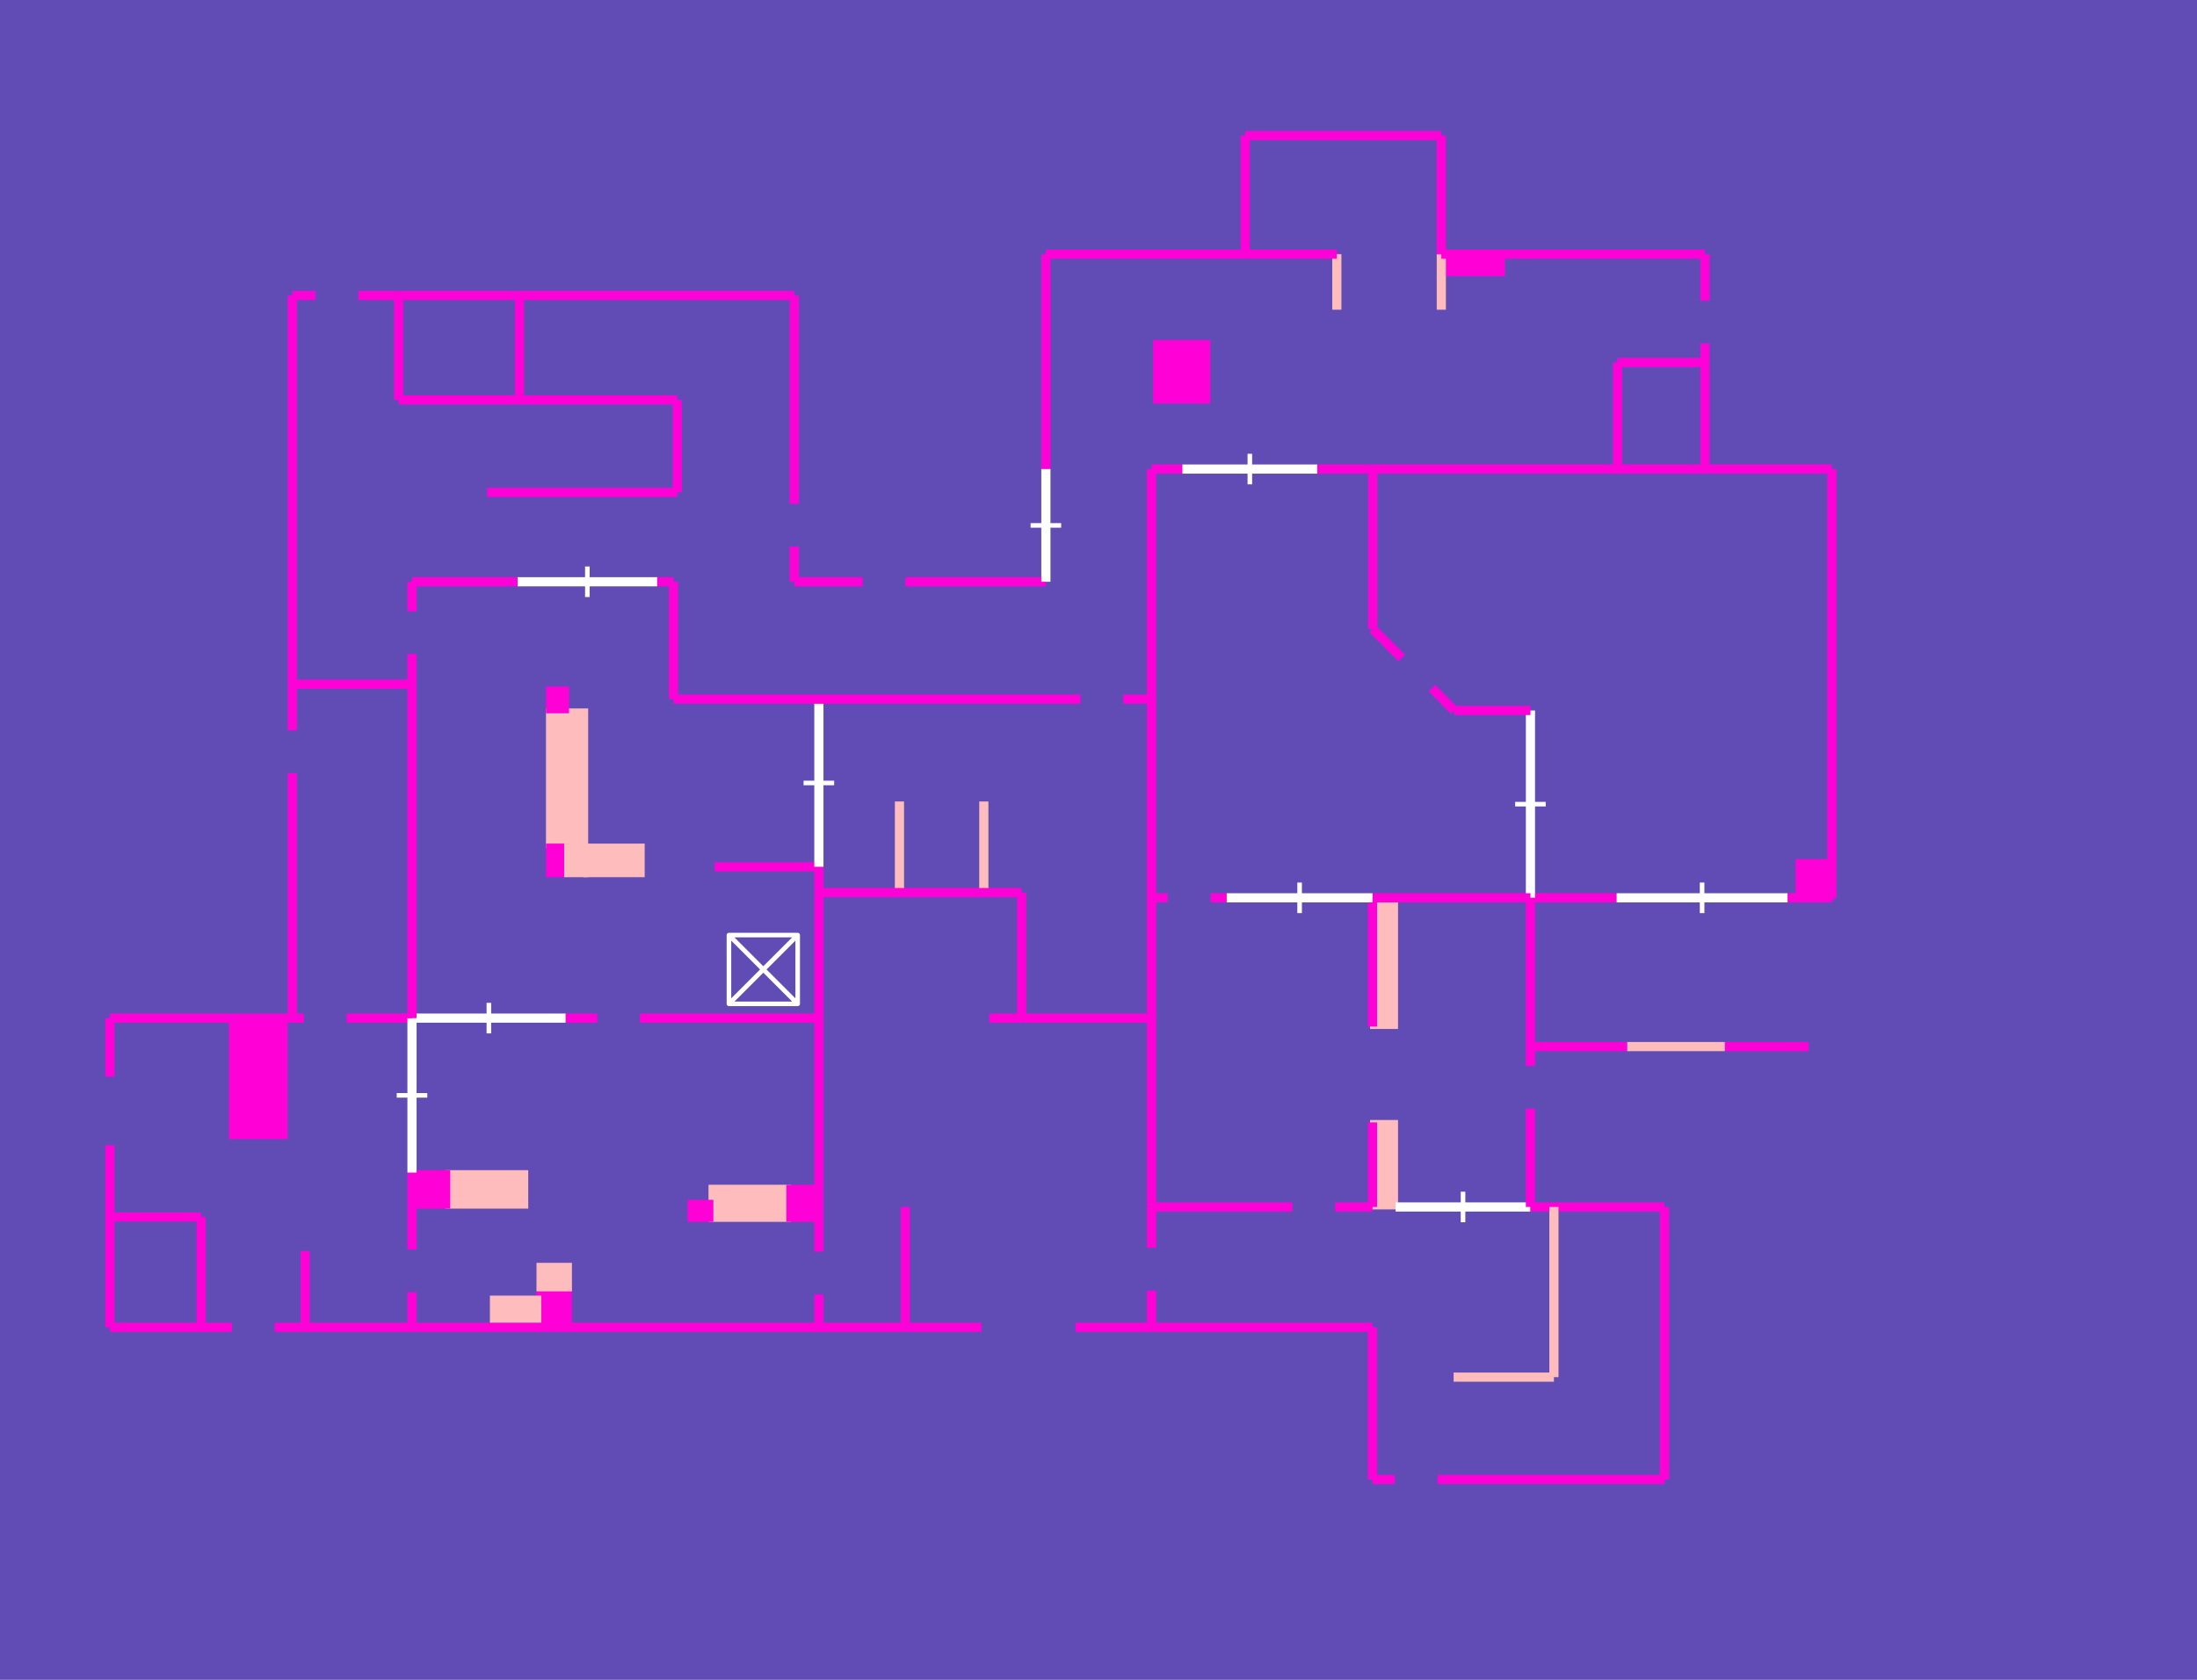
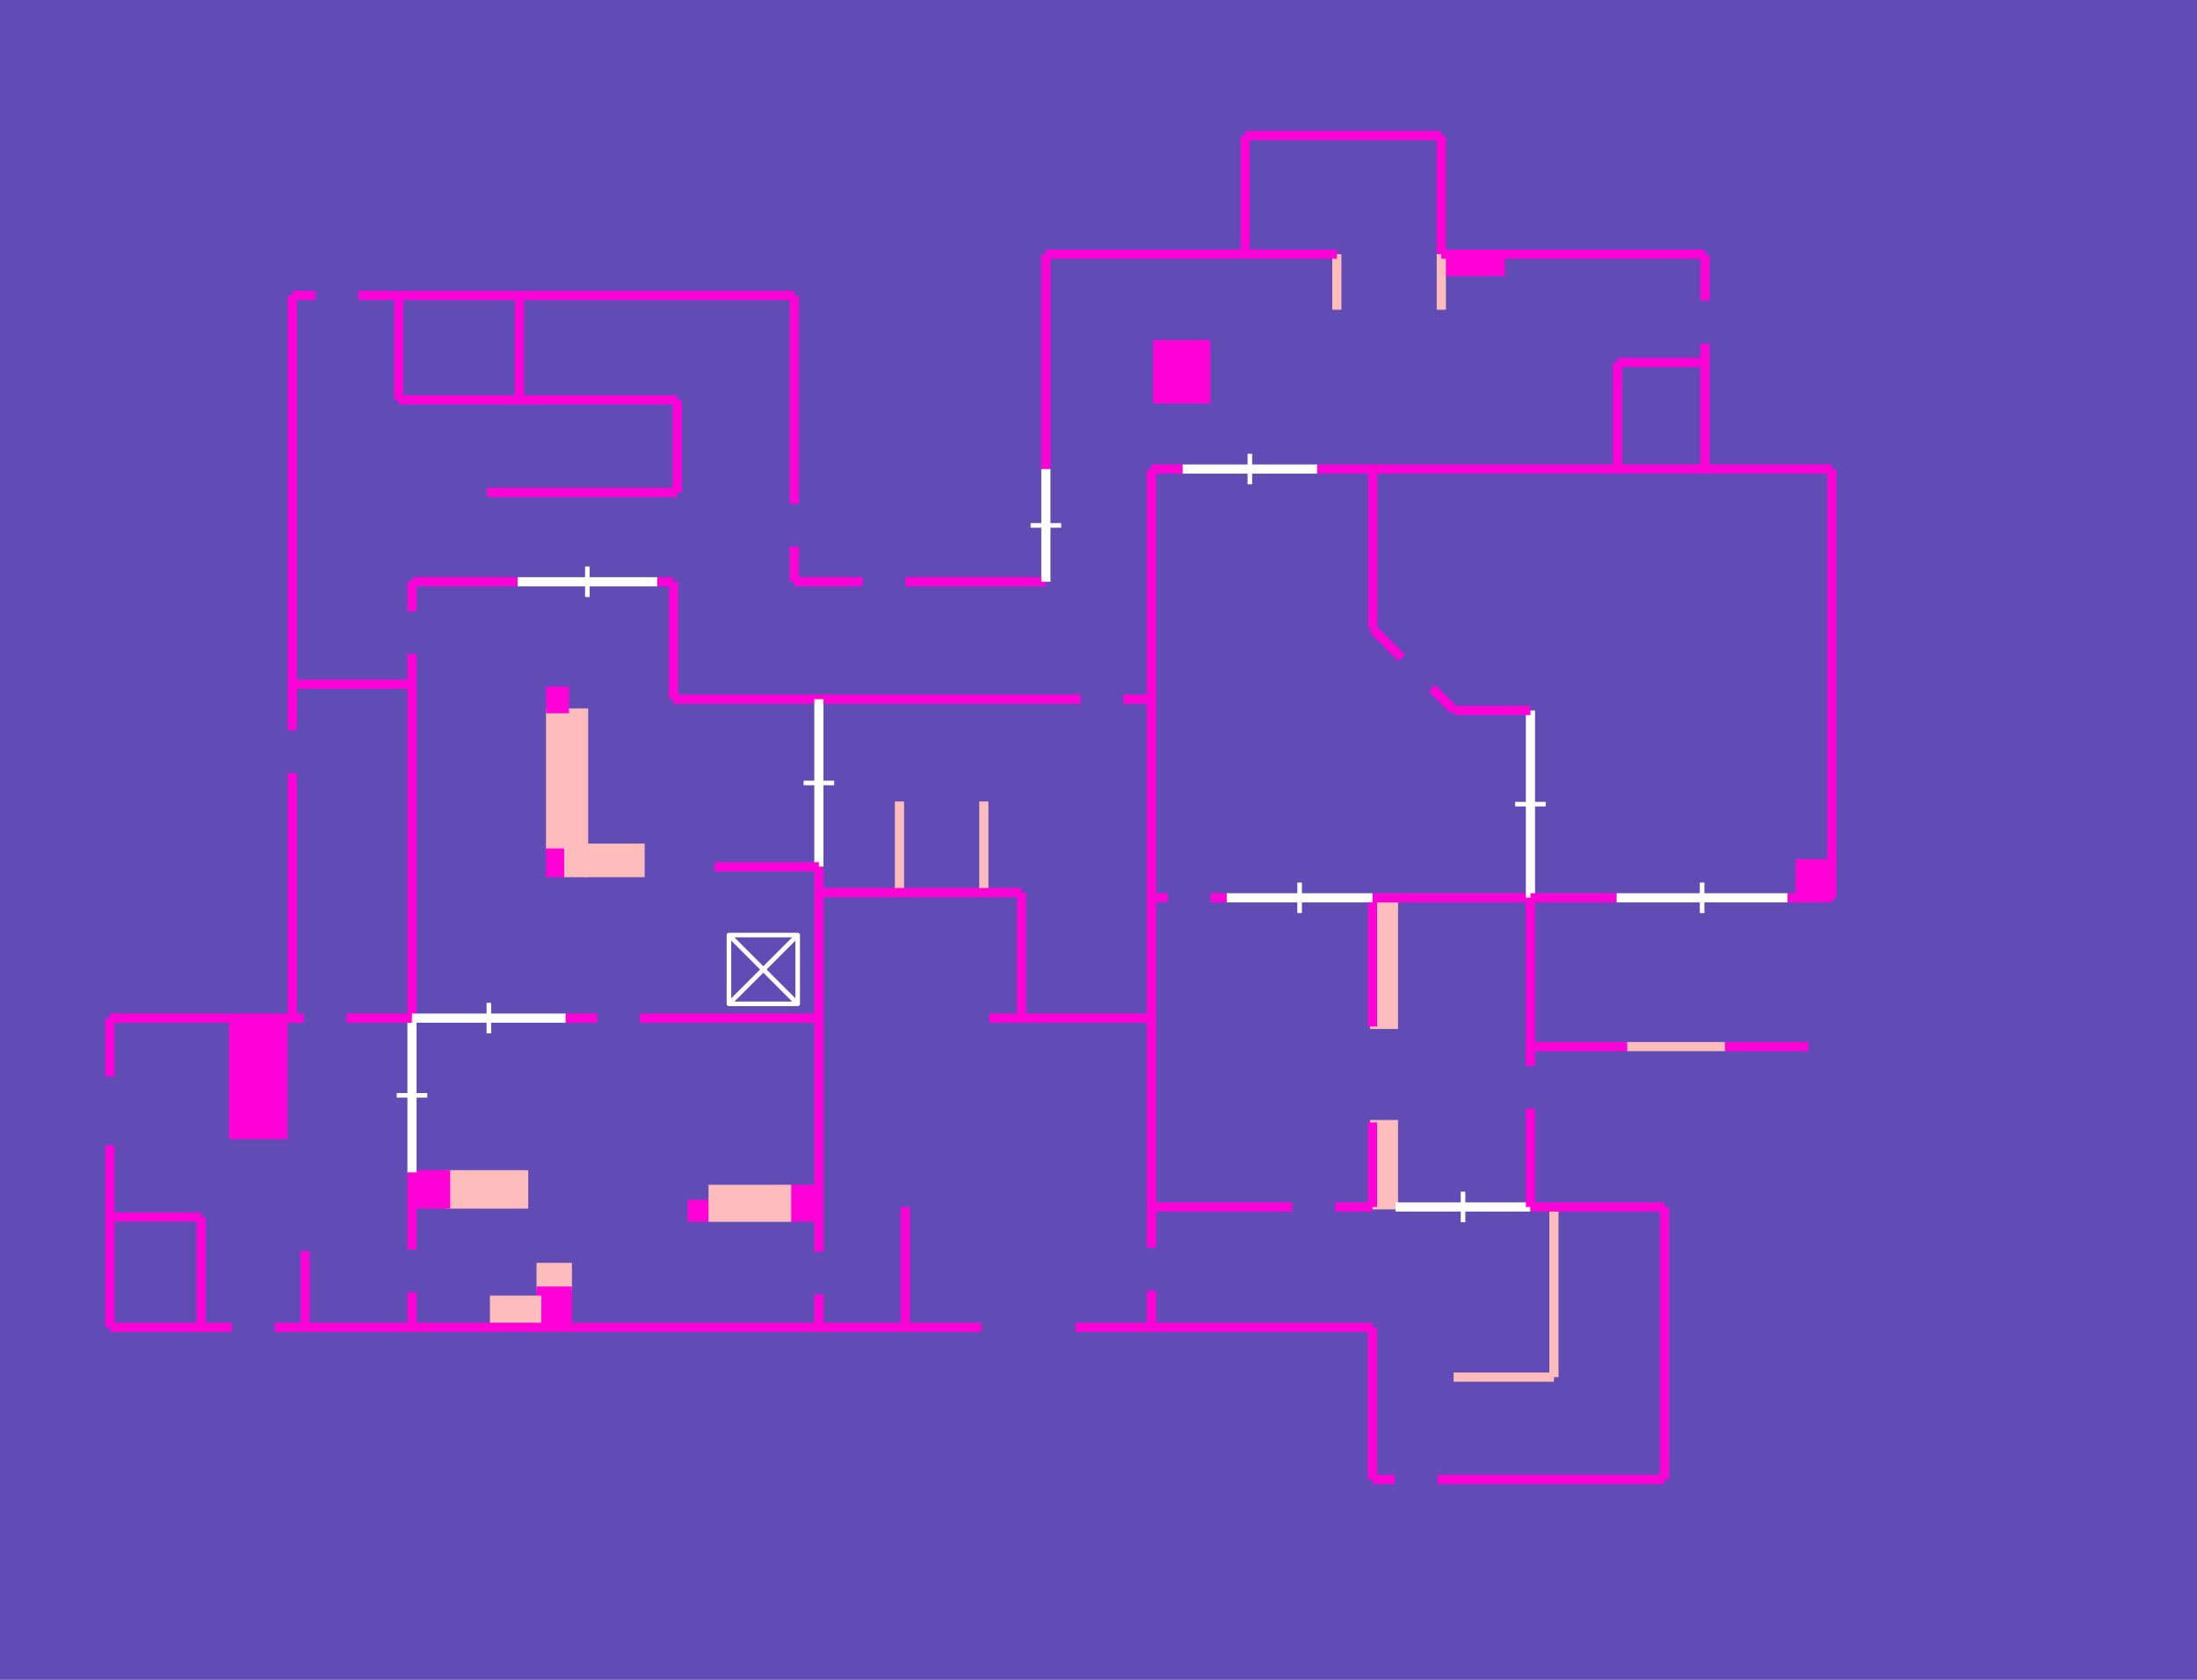
<svg xmlns="http://www.w3.org/2000/svg" viewBox="-20 -90 340 260">
  <rect fill="#614CB6" height="260" width="340" x="-20" y="-90" />
-   <path d="M70.647,-40.948 L79.392,-40.948 L79.392,-45.395 L70.647,-45.395 z" fill="#FFBCBC" stroke="#FFBCBC" stroke-width="0.75" transform="scale(1, -1)" />
+   <path d="M63.402,-105.837 L68.135,-105.837 L68.135,-109.503 L63.402,-109.503 z" fill="#FFBCBC" stroke="#FFBCBC" stroke-width="0.75" transform="scale(1, -1)" />
+   <path d="M67.681,-40.948 L64.871,-40.948 L64.871,-45.395 L67.681,-45.395 z" fill="#FF00D7" stroke="#FF00D7" stroke-width="0.75" transform="scale(1, -1)" />
  <path d="M61.375,-91.495 L49.3,-91.495 L49.3,-96.695 L61.375,-96.695 z" fill="#FFBCBC" stroke="#FFBCBC" stroke-width="0.75" transform="scale(1, -1)" />
+   <path d="M15.8,-85.931 L24.131,-85.931 L24.131,-67.585 L15.8,-67.585 z" fill="#FF00D7" stroke="#FF00D7" stroke-width="0.75" transform="scale(1, -1)" />
+   <path d="M90.022,-96.084 L86.789,-96.084 L86.789,-98.745 L90.022,-98.745 z" fill="#FF00D7" stroke="#FF00D7" stroke-width="0.75" transform="scale(1, -1)" />
+   <path d="M70.647,-45.395 L67.681,-45.395 L67.681,-40.948 L70.647,-40.948 z" fill="#FFBCBC" stroke="#FFBCBC" stroke-width="0.75" transform="scale(1, -1)" />
+   <path d="M192.403,-83.729 L195.98,-83.729 L195.98,-96.816 L192.403,-96.816 z" fill="#FFBCBC" stroke="#FFBCBC" stroke-width="0.75" transform="scale(1, -1)" />
+   <path d="M166.928,36.995 L158.824,36.995 L158.824,27.922 L166.928,27.922 z" fill="#FF00D7" stroke="#FF00D7" stroke-width="0.75" transform="scale(1, -1)" />
  <path d="M68.135,-109.503 L63.402,-109.503 L63.402,-115.437 L68.135,-115.437 z" fill="#FF00D7" stroke="#FF00D7" stroke-width="0.75" transform="scale(1, -1)" />
-   <path d="M70.647,-40.948 L64.871,-40.948 L64.871,-20.027 L70.647,-20.027 z" fill="#FFBCBC" stroke="#FFBCBC" stroke-width="0.75" transform="scale(1, -1)" />
  <path d="M212.522,47.633 L203.053,47.633 L203.053,50.659 L212.522,50.659 z" fill="#FF00D7" stroke="#FF00D7" stroke-width="0.75" transform="scale(1, -1)" />
-   <path d="M43.759,-91.495 L49.3,-91.495 L49.3,-96.695 L43.759,-96.695 z" fill="#FF00D7" stroke="#FF00D7" stroke-width="0.75" transform="scale(1, -1)" />
-   <path d="M67.681,-40.948 L64.871,-40.948 L64.871,-45.395 L67.681,-45.395 z" fill="#FF00D7" stroke="#FF00D7" stroke-width="0.75" transform="scale(1, -1)" />
-   <path d="M166.928,36.995 L158.824,36.995 L158.824,27.922 L166.928,27.922 z" fill="#FF00D7" stroke="#FF00D7" stroke-width="0.75" transform="scale(1, -1)" />
-   <path d="M90.022,-93.754 L102.067,-93.754 L102.067,-98.745 L90.022,-98.745 z" fill="#FFBCBC" stroke="#FFBCBC" stroke-width="0.75" transform="scale(1, -1)" />
-   <path d="M192.403,-83.729 L195.98,-83.729 L195.98,-96.816 L192.403,-96.816 z" fill="#FFBCBC" stroke="#FFBCBC" stroke-width="0.75" transform="scale(1, -1)" />
-   <path d="M64.871,-16.628 L67.681,-16.628 L67.681,-20.027 L64.871,-20.027 z" fill="#FF00D7" stroke="#FF00D7" stroke-width="0.75" transform="scale(1, -1)" />
-   <path d="M15.8,-85.931 L24.131,-85.931 L24.131,-67.585 L15.8,-67.585 z" fill="#FF00D7" stroke="#FF00D7" stroke-width="0.75" transform="scale(1, -1)" />
  <path d="M192.403,-68.889 L195.98,-68.889 L195.98,-48.965 L192.403,-48.965 z" fill="#FFBCBC" stroke="#FFBCBC" stroke-width="0.75" transform="scale(1, -1)" />
  <path d="M258.252,-43.347 L263.493,-43.347 L263.493,-48.965 L258.251,-48.965 z" fill="#FF00D7" stroke="#FF00D7" stroke-width="0.75" transform="scale(1, -1)" />
+   <path d="M56.191,-110.91 L63.402,-110.91 L63.402,-115.437 L56.191,-115.437 z" fill="#FFBCBC" stroke="#FFBCBC" stroke-width="0.75" transform="scale(1, -1)" />
  <path d="M102.067,-98.745 L106.727,-98.745 L106.727,-93.754 L102.067,-93.754 z" fill="#FF00D7" stroke="#FF00D7" stroke-width="0.75" transform="scale(1, -1)" />
-   <path d="M63.402,-105.837 L68.135,-105.837 L68.135,-109.503 L63.402,-109.503 z" fill="#FFBCBC" stroke="#FFBCBC" stroke-width="0.75" transform="scale(1, -1)" />
-   <path d="M70.647,-45.395 L67.681,-45.395 L67.681,-40.948 L70.647,-40.948 z" fill="#FFBCBC" stroke="#FFBCBC" stroke-width="0.75" transform="scale(1, -1)" />
-   <path d="M56.191,-110.91 L63.402,-110.91 L63.402,-115.437 L56.191,-115.437 z" fill="#FFBCBC" stroke="#FFBCBC" stroke-width="0.75" transform="scale(1, -1)" />
-   <path d="M90.022,-96.084 L86.789,-96.084 L86.789,-98.745 L90.022,-98.745 z" fill="#FF00D7" stroke="#FF00D7" stroke-width="0.75" transform="scale(1, -1)" />
+   <path d="M70.647,-40.948 L64.871,-40.948 L64.871,-20.027 L70.647,-20.027 z" fill="#FFBCBC" stroke="#FFBCBC" stroke-width="0.75" transform="scale(1, -1)" />
+   <path d="M90.022,-93.754 L102.067,-93.754 L102.067,-98.745 L90.022,-98.745 z" fill="#FFBCBC" stroke="#FFBCBC" stroke-width="0.75" transform="scale(1, -1)" />
+   <path d="M64.871,-16.628 L67.681,-16.628 L67.681,-20.027 L64.871,-20.027 z" fill="#FF00D7" stroke="#FF00D7" stroke-width="0.75" transform="scale(1, -1)" />
+   <path d="M43.759,-91.495 L49.3,-91.495 L49.3,-96.695 L43.759,-96.695 z" fill="#FF00D7" stroke="#FF00D7" stroke-width="0.75" transform="scale(1, -1)" />
+   <path d="M70.647,-40.948 L79.392,-40.948 L79.392,-45.395 L70.647,-45.395 z" fill="#FFBCBC" stroke="#FFBCBC" stroke-width="0.75" transform="scale(1, -1)" />
  <path d="M92.807,-65.373 L103.446,-54.735 L92.807,-54.735 L103.446,-65.373 L92.807,-65.373 L92.807,-54.735 L103.446,-54.735 L103.446,-65.373 z" fill="none" stroke="#FFFFFF" stroke-linejoin="round" stroke-width="0.709" transform="scale(1, -1)" />
+   <path d="M84.228,-18.218 L147.216,-18.218 z" fill="none" stroke="#FF00D7" stroke-width="1.418" transform="scale(1, -1)" />
+   <path d="M153.836,-18.218 L158.213,-18.218 z" fill="none" stroke="#FF00D7" stroke-width="1.418" transform="scale(1, -1)" />
+   <path d="M81.712,-0.045 L84.228,-0.045 z" fill="none" stroke="#FF00D7" stroke-width="1.418" transform="scale(1, -1)" />
+   <path d="M43.759,-15.904 L43.759,-67.585 z" fill="none" stroke="#FF00D7" stroke-width="1.418" transform="scale(1, -1)" />
  <path d="M81.712,-0.045 L60.085,-0.045 z" fill="none" stroke="#FFFFFF" stroke-width="1.418" transform="scale(1, -1)" />
  <path d="M70.898,2.319 L70.898,-2.41 z" fill="none" stroke="#FFFFFF" stroke-width="0.709" transform="scale(1, -1)" />
+   <path d="M246.946,-71.991 L259.893,-71.991 z" fill="none" stroke="#FF00D7" stroke-width="1.418" transform="scale(1, -1)" />
+   <path d="M203.053,69.017 L172.704,69.017 z" fill="none" stroke="#FF00D7" stroke-width="1.418" transform="scale(1, -1)" />
+   <path d="M192.403,-48.965 L216.846,-48.965 z" fill="none" stroke="#FF00D7" stroke-width="1.418" transform="scale(1, -1)" />
+   <path d="M192.403,-115.437 L192.403,-138.998 z" fill="none" stroke="#FF00D7" stroke-width="1.418" transform="scale(1, -1)" />
+   <path d="M25.237,-15.904 L25.237,44.268 z" fill="none" stroke="#FF00D7" stroke-width="1.418" transform="scale(1, -1)" />
+   <path d="M-2.997,-115.437 L15.89,-115.437 z" fill="none" stroke="#FF00D7" stroke-width="1.418" transform="scale(1, -1)" />
+   <path d="M22.509,-115.437 L43.759,-115.437 z" fill="none" stroke="#FF00D7" stroke-width="1.418" transform="scale(1, -1)" />
+   <path d="M230.32,33.897 L243.857,33.897 z" fill="none" stroke="#FF00D7" stroke-width="1.418" transform="scale(1, -1)" />
+   <path d="M106.727,-18.218 L106.727,-44.159 z" fill="none" stroke="#FFFFFF" stroke-width="1.418" transform="scale(1, -1)" />
+   <path d="M104.363,-31.188 L109.091,-31.188 z" fill="none" stroke="#FFFFFF" stroke-width="0.709" transform="scale(1, -1)" />
+   <path d="M263.493,-48.965 L256.636,-48.965 z" fill="none" stroke="#FF00D7" stroke-width="1.418" transform="scale(1, -1)" />
+   <path d="M192.443,17.399 L192.443,-7.352 z" fill="none" stroke="#FF00D7" stroke-width="1.418" transform="scale(1, -1)" />
+   <path d="M162.988,17.399 L183.854,17.399 z" fill="none" stroke="#FFFFFF" stroke-width="1.418" transform="scale(1, -1)" />
+   <path d="M173.421,15.035 L173.421,19.763 z" fill="none" stroke="#FFFFFF" stroke-width="0.709" transform="scale(1, -1)" />
+   <path d="M41.7,44.268 L35.448,44.268 z" fill="none" stroke="#FF00D7" stroke-width="1.418" transform="scale(1, -1)" />
+   <path d="M28.829,44.268 L25.237,44.268 z" fill="none" stroke="#FF00D7" stroke-width="1.418" transform="scale(1, -1)" />
+   <path d="M131.881,-115.437 L120.098,-115.437 z" fill="none" stroke="#FF00D7" stroke-width="1.418" transform="scale(1, -1)" />
+   <path d="M246.946,-71.991 L231.795,-71.991 z" fill="none" stroke="#FFBCBC" stroke-width="1.418" transform="scale(1, -1)" />
+   <path d="M237.593,-96.816 L237.593,-138.998 z" fill="none" stroke="#FF00D7" stroke-width="1.418" transform="scale(1, -1)" />
+   <path d="M60.38,44.268 L60.38,28.1 z" fill="none" stroke="#FF00D7" stroke-width="1.418" transform="scale(1, -1)" />
+   <path d="M43.759,-0.045 L60.085,-0.045 z" fill="none" stroke="#FF00D7" stroke-width="1.418" transform="scale(1, -1)" />
+   <path d="M216.846,-48.965 L216.846,-19.969 z" fill="none" stroke="#FFFFFF" stroke-width="1.418" transform="scale(1, -1)" />
+   <path d="M219.211,-34.467 L214.482,-34.467 z" fill="none" stroke="#FFFFFF" stroke-width="0.709" transform="scale(1, -1)" />
+   <path d="M203.053,50.659 L203.053,69.017 z" fill="none" stroke="#FF00D7" stroke-width="1.418" transform="scale(1, -1)" />
+   <path d="M11.129,-98.366 L-2.997,-98.366 z" fill="none" stroke="#FF00D7" stroke-width="1.418" transform="scale(1, -1)" />
  <path d="M132.254,-34.053 L132.254,-48.157 z" fill="none" stroke="#FFBCBC" stroke-width="1.418" transform="scale(1, -1)" />
+   <path d="M192.443,-7.352 L196.922,-11.831 z" fill="none" stroke="#FF00D7" stroke-width="1.418" transform="scale(1, -1)" />
+   <path d="M201.602,-16.512 L205.06,-19.969 z" fill="none" stroke="#FF00D7" stroke-width="1.418" transform="scale(1, -1)" />
+   <path d="M158.213,-96.816 L158.213,-67.585 z" fill="none" stroke="#FF00D7" stroke-width="1.418" transform="scale(1, -1)" />
+   <path d="M84.804,28.1 L41.7,28.1 z" fill="none" stroke="#FF00D7" stroke-width="1.418" transform="scale(1, -1)" />
+   <path d="M43.759,-91.495 L43.759,-67.585 z" fill="none" stroke="#FFFFFF" stroke-width="1.418" transform="scale(1, -1)" />
+   <path d="M46.124,-79.54 L41.395,-79.54 z" fill="none" stroke="#FFFFFF" stroke-width="0.709" transform="scale(1, -1)" />
+   <path d="M230.32,17.399 L230.32,33.897 z" fill="none" stroke="#FF00D7" stroke-width="1.418" transform="scale(1, -1)" />
+   <path d="M169.844,-48.965 L167.337,-48.965 z" fill="none" stroke="#FF00D7" stroke-width="1.418" transform="scale(1, -1)" />
+   <path d="M160.717,-48.965 L158.213,-48.965 z" fill="none" stroke="#FF00D7" stroke-width="1.418" transform="scale(1, -1)" />
+   <path d="M60.38,44.268 L102.919,44.268 z" fill="none" stroke="#FF00D7" stroke-width="1.418" transform="scale(1, -1)" />
+   <path d="M192.403,-83.729 L192.403,-83.729 z" fill="none" stroke="#FF00D7" stroke-width="1.418" transform="scale(1, -1)" />
+   <path d="M41.7,28.1 L41.7,44.268 z" fill="none" stroke="#FF00D7" stroke-width="1.418" transform="scale(1, -1)" />
+   <path d="M220.48,-123.154 L204.958,-123.154 z" fill="none" stroke="#FFBCBC" stroke-width="1.418" transform="scale(1, -1)" />
+   <path d="M25.237,-67.585 L27.028,-67.585 z" fill="none" stroke="#FF00D7" stroke-width="1.418" transform="scale(1, -1)" />
+   <path d="M33.648,-67.585 L43.759,-67.585 z" fill="none" stroke="#FF00D7" stroke-width="1.418" transform="scale(1, -1)" />
+   <path d="M43.759,-0.045 L43.759,-4.614 z" fill="none" stroke="#FF00D7" stroke-width="1.418" transform="scale(1, -1)" />
+   <path d="M43.759,-11.233 L43.759,-15.904 z" fill="none" stroke="#FF00D7" stroke-width="1.418" transform="scale(1, -1)" />
+   <path d="M55.389,13.784 L84.804,13.784 z" fill="none" stroke="#FF00D7" stroke-width="1.418" transform="scale(1, -1)" />
+   <path d="M11.129,-115.437 L11.129,-98.366 z" fill="none" stroke="#FF00D7" stroke-width="1.418" transform="scale(1, -1)" />
+   <path d="M43.759,-67.585 L67.55,-67.585 z" fill="none" stroke="#FFFFFF" stroke-width="1.418" transform="scale(1, -1)" />
+   <path d="M55.655,-69.949 L55.655,-65.221 z" fill="none" stroke="#FFFFFF" stroke-width="0.709" transform="scale(1, -1)" />
+   <path d="M186.885,42.063 L186.885,50.659 z" fill="none" stroke="#FFBCBC" stroke-width="1.418" transform="scale(1, -1)" />
+   <path d="M43.759,-115.437 L120.098,-115.437 z" fill="none" stroke="#FF00D7" stroke-width="1.418" transform="scale(1, -1)" />
+   <path d="M138.094,-48.157 L138.094,-67.585 z" fill="none" stroke="#FF00D7" stroke-width="1.418" transform="scale(1, -1)" />
+   <path d="M205.06,-19.969 L216.846,-19.969 z" fill="none" stroke="#FF00D7" stroke-width="1.418" transform="scale(1, -1)" />
+   <path d="M106.727,-115.437 L106.727,-110.345 z" fill="none" stroke="#FF00D7" stroke-width="1.418" transform="scale(1, -1)" />
+   <path d="M106.727,-103.725 L106.727,-67.585 z" fill="none" stroke="#FF00D7" stroke-width="1.418" transform="scale(1, -1)" />
+   <path d="M203.053,50.659 L203.053,42.063 z" fill="none" stroke="#FFBCBC" stroke-width="1.418" transform="scale(1, -1)" />
+   <path d="M195.98,-96.816 L216.846,-96.816 z" fill="none" stroke="#FFFFFF" stroke-width="1.418" transform="scale(1, -1)" />
+   <path d="M206.413,-99.18 L206.413,-94.452 z" fill="none" stroke="#FFFFFF" stroke-width="0.709" transform="scale(1, -1)" />
+   <path d="M231.795,-71.991 L216.846,-71.991 z" fill="none" stroke="#FF00D7" stroke-width="1.418" transform="scale(1, -1)" />
+   <path d="M102.919,44.268 L102.919,12.018 z" fill="none" stroke="#FF00D7" stroke-width="1.418" transform="scale(1, -1)" />
+   <path d="M102.919,5.398 L102.919,-0.045 z" fill="none" stroke="#FF00D7" stroke-width="1.418" transform="scale(1, -1)" />
+   <path d="M141.858,50.659 L141.858,17.399 z" fill="none" stroke="#FF00D7" stroke-width="1.418" transform="scale(1, -1)" />
+   <path d="M158.213,-96.816 L180.003,-96.816 z" fill="none" stroke="#FF00D7" stroke-width="1.418" transform="scale(1, -1)" />
+   <path d="M186.623,-96.816 L192.403,-96.816 z" fill="none" stroke="#FF00D7" stroke-width="1.418" transform="scale(1, -1)" />
+   <path d="M-2.997,-67.585 L25.237,-67.585 z" fill="none" stroke="#FF00D7" stroke-width="1.418" transform="scale(1, -1)" />
+   <path d="M183.854,17.399 L192.443,17.399 z" fill="none" stroke="#FF00D7" stroke-width="1.418" transform="scale(1, -1)" />
+   <path d="M158.213,-67.585 L158.213,-18.218 z" fill="none" stroke="#FF00D7" stroke-width="1.418" transform="scale(1, -1)" />
+   <path d="M141.858,-0.045 L120.119,-0.045 z" fill="none" stroke="#FF00D7" stroke-width="1.418" transform="scale(1, -1)" />
+   <path d="M113.5,-0.045 L102.919,-0.045 z" fill="none" stroke="#FF00D7" stroke-width="1.418" transform="scale(1, -1)" />
+   <path d="M119.197,-34.053 L119.197,-48.157 z" fill="none" stroke="#FFBCBC" stroke-width="1.418" transform="scale(1, -1)" />
+   <path d="M60.38,44.268 L41.7,44.268 z" fill="none" stroke="#FF00D7" stroke-width="1.418" transform="scale(1, -1)" />
+   <path d="M243.857,17.399 L192.443,17.399 z" fill="none" stroke="#FF00D7" stroke-width="1.418" transform="scale(1, -1)" />
+   <path d="M172.704,69.017 L172.704,50.659 z" fill="none" stroke="#FF00D7" stroke-width="1.418" transform="scale(1, -1)" />
+   <path d="M216.846,-96.816 L216.846,-81.597 z" fill="none" stroke="#FF00D7" stroke-width="1.418" transform="scale(1, -1)" />
+   <path d="M216.846,-74.977 L216.846,-48.965 z" fill="none" stroke="#FF00D7" stroke-width="1.418" transform="scale(1, -1)" />
+   <path d="M230.186,-48.965 L216.846,-48.965 z" fill="none" stroke="#FF00D7" stroke-width="1.418" transform="scale(1, -1)" />
+   <path d="M243.857,17.399 L263.493,17.399 z" fill="none" stroke="#FF00D7" stroke-width="1.418" transform="scale(1, -1)" />
+   <path d="M25.237,-15.904 L43.759,-15.904 z" fill="none" stroke="#FF00D7" stroke-width="1.418" transform="scale(1, -1)" />
+   <path d="M172.704,50.659 L186.885,50.659 z" fill="none" stroke="#FF00D7" stroke-width="1.418" transform="scale(1, -1)" />
+   <path d="M43.759,-115.437 L43.759,-110.013 z" fill="none" stroke="#FF00D7" stroke-width="1.418" transform="scale(1, -1)" />
+   <path d="M43.759,-103.393 L43.759,-91.495 z" fill="none" stroke="#FF00D7" stroke-width="1.418" transform="scale(1, -1)" />
+   <path d="M25.237,-67.585 L25.237,-29.667 z" fill="none" stroke="#FF00D7" stroke-width="1.418" transform="scale(1, -1)" />
+   <path d="M25.237,-23.047 L25.237,-15.904 z" fill="none" stroke="#FF00D7" stroke-width="1.418" transform="scale(1, -1)" />
+   <path d="M263.493,17.399 L263.493,-48.965 z" fill="none" stroke="#FF00D7" stroke-width="1.418" transform="scale(1, -1)" />
+   <path d="M106.727,-44.159 L90.594,-44.159 z" fill="none" stroke="#FF00D7" stroke-width="1.418" transform="scale(1, -1)" />
+   <path d="M158.213,-18.218 L158.213,17.399 z" fill="none" stroke="#FF00D7" stroke-width="1.418" transform="scale(1, -1)" />
  <path d="M133.101,-67.585 L138.094,-67.585 z" fill="none" stroke="#FF00D7" stroke-width="1.418" transform="scale(1, -1)" />
-   <path d="M230.186,-48.965 L216.846,-48.965 z" fill="none" stroke="#FF00D7" stroke-width="1.418" transform="scale(1, -1)" />
-   <path d="M183.854,17.399 L192.443,17.399 z" fill="none" stroke="#FF00D7" stroke-width="1.418" transform="scale(1, -1)" />
-   <path d="M246.946,-71.991 L231.795,-71.991 z" fill="none" stroke="#FFBCBC" stroke-width="1.418" transform="scale(1, -1)" />
+   <path d="M106.727,-67.585 L106.727,-44.159 z" fill="none" stroke="#FF00D7" stroke-width="1.418" transform="scale(1, -1)" />
+   <path d="M138.094,-67.585 L158.213,-67.585 z" fill="none" stroke="#FF00D7" stroke-width="1.418" transform="scale(1, -1)" />
+   <path d="M27.224,-103.63 L27.224,-115.437 z" fill="none" stroke="#FF00D7" stroke-width="1.418" transform="scale(1, -1)" />
+   <path d="M67.55,-67.585 L72.421,-67.585 z" fill="none" stroke="#FF00D7" stroke-width="1.418" transform="scale(1, -1)" />
+   <path d="M79.04,-67.585 L106.727,-67.585 z" fill="none" stroke="#FF00D7" stroke-width="1.418" transform="scale(1, -1)" />
+   <path d="M192.403,-96.816 L192.403,-83.729 z" fill="none" stroke="#FF00D7" stroke-width="1.418" transform="scale(1, -1)" />
+   <path d="M172.704,50.659 L141.858,50.659 z" fill="none" stroke="#FF00D7" stroke-width="1.418" transform="scale(1, -1)" />
+   <path d="M192.403,-68.889 L192.403,-48.965 z" fill="none" stroke="#FF00D7" stroke-width="1.418" transform="scale(1, -1)" />
+   <path d="M120.098,-115.437 L120.098,-96.816 z" fill="none" stroke="#FF00D7" stroke-width="1.418" transform="scale(1, -1)" />
+   <path d="M141.858,17.399 L141.858,-0.045 z" fill="none" stroke="#FFFFFF" stroke-width="1.418" transform="scale(1, -1)" />
+   <path d="M139.494,8.677 L144.222,8.677 z" fill="none" stroke="#FFFFFF" stroke-width="0.709" transform="scale(1, -1)" />
+   <path d="M243.857,50.659 L203.053,50.659 z" fill="none" stroke="#FF00D7" stroke-width="1.418" transform="scale(1, -1)" />
+   <path d="M84.804,13.784 L84.804,28.1 z" fill="none" stroke="#FF00D7" stroke-width="1.418" transform="scale(1, -1)" />
+   <path d="M-2.997,-67.585 L-2.997,-76.63 z" fill="none" stroke="#FF00D7" stroke-width="1.418" transform="scale(1, -1)" />
+   <path d="M-2.997,-87.268 L-2.997,-115.437 z" fill="none" stroke="#FF00D7" stroke-width="1.418" transform="scale(1, -1)" />
+   <path d="M192.403,-48.965 L169.844,-48.965 z" fill="none" stroke="#FFFFFF" stroke-width="1.418" transform="scale(1, -1)" />
+   <path d="M181.124,-46.601 L181.124,-51.33 z" fill="none" stroke="#FFFFFF" stroke-width="0.709" transform="scale(1, -1)" />
+   <path d="M220.48,-96.816 L220.48,-123.154 z" fill="none" stroke="#FFBCBC" stroke-width="1.418" transform="scale(1, -1)" />
+   <path d="M230.186,-48.965 L256.636,-48.965 z" fill="none" stroke="#FFFFFF" stroke-width="1.418" transform="scale(1, -1)" />
+   <path d="M243.411,-51.33 L243.411,-46.601 z" fill="none" stroke="#FFFFFF" stroke-width="0.709" transform="scale(1, -1)" />
+   <path d="M158.213,-96.816 L158.213,-103.134 z" fill="none" stroke="#FF00D7" stroke-width="1.418" transform="scale(1, -1)" />
+   <path d="M158.213,-109.753 L158.213,-115.437 z" fill="none" stroke="#FF00D7" stroke-width="1.418" transform="scale(1, -1)" />
  <path d="M243.857,17.399 L243.857,36.838 z" fill="none" stroke="#FF00D7" stroke-width="1.418" transform="scale(1, -1)" />
  <path d="M243.857,43.457 L243.857,50.659 z" fill="none" stroke="#FF00D7" stroke-width="1.418" transform="scale(1, -1)" />
-   <path d="M192.403,-83.729 L192.403,-83.729 z" fill="none" stroke="#FF00D7" stroke-width="1.418" transform="scale(1, -1)" />
-   <path d="M43.759,-67.585 L67.55,-67.585 z" fill="none" stroke="#FFFFFF" stroke-width="1.418" transform="scale(1, -1)" />
-   <path d="M55.655,-69.949 L55.655,-65.221 z" fill="none" stroke="#FFFFFF" stroke-width="0.709" transform="scale(1, -1)" />
-   <path d="M60.38,44.268 L41.7,44.268 z" fill="none" stroke="#FF00D7" stroke-width="1.418" transform="scale(1, -1)" />
-   <path d="M106.727,-44.159 L90.594,-44.159 z" fill="none" stroke="#FF00D7" stroke-width="1.418" transform="scale(1, -1)" />
-   <path d="M186.885,42.063 L186.885,50.659 z" fill="none" stroke="#FFBCBC" stroke-width="1.418" transform="scale(1, -1)" />
-   <path d="M203.053,50.659 L203.053,42.063 z" fill="none" stroke="#FFBCBC" stroke-width="1.418" transform="scale(1, -1)" />
-   <path d="M158.213,-96.816 L158.213,-67.585 z" fill="none" stroke="#FF00D7" stroke-width="1.418" transform="scale(1, -1)" />
-   <path d="M230.32,17.399 L230.32,33.897 z" fill="none" stroke="#FF00D7" stroke-width="1.418" transform="scale(1, -1)" />
-   <path d="M67.55,-67.585 L72.421,-67.585 z" fill="none" stroke="#FF00D7" stroke-width="1.418" transform="scale(1, -1)" />
-   <path d="M79.04,-67.585 L106.727,-67.585 z" fill="none" stroke="#FF00D7" stroke-width="1.418" transform="scale(1, -1)" />
-   <path d="M102.919,44.268 L102.919,12.018 z" fill="none" stroke="#FF00D7" stroke-width="1.418" transform="scale(1, -1)" />
-   <path d="M102.919,5.398 L102.919,-0.045 z" fill="none" stroke="#FF00D7" stroke-width="1.418" transform="scale(1, -1)" />
-   <path d="M169.844,-48.965 L167.337,-48.965 z" fill="none" stroke="#FF00D7" stroke-width="1.418" transform="scale(1, -1)" />
-   <path d="M160.717,-48.965 L158.213,-48.965 z" fill="none" stroke="#FF00D7" stroke-width="1.418" transform="scale(1, -1)" />
-   <path d="M172.704,69.017 L172.704,50.659 z" fill="none" stroke="#FF00D7" stroke-width="1.418" transform="scale(1, -1)" />
-   <path d="M141.858,-0.045 L120.119,-0.045 z" fill="none" stroke="#FF00D7" stroke-width="1.418" transform="scale(1, -1)" />
-   <path d="M113.5,-0.045 L102.919,-0.045 z" fill="none" stroke="#FF00D7" stroke-width="1.418" transform="scale(1, -1)" />
-   <path d="M203.053,69.017 L172.704,69.017 z" fill="none" stroke="#FF00D7" stroke-width="1.418" transform="scale(1, -1)" />
-   <path d="M216.846,-48.965 L216.846,-19.969 z" fill="none" stroke="#FFFFFF" stroke-width="1.418" transform="scale(1, -1)" />
-   <path d="M219.211,-34.467 L214.482,-34.467 z" fill="none" stroke="#FFFFFF" stroke-width="0.709" transform="scale(1, -1)" />
-   <path d="M60.38,44.268 L102.919,44.268 z" fill="none" stroke="#FF00D7" stroke-width="1.418" transform="scale(1, -1)" />
-   <path d="M263.493,-48.965 L256.636,-48.965 z" fill="none" stroke="#FF00D7" stroke-width="1.418" transform="scale(1, -1)" />
-   <path d="M158.213,17.399 L162.988,17.399 z" fill="none" stroke="#FF00D7" stroke-width="1.418" transform="scale(1, -1)" />
-   <path d="M84.804,28.1 L41.7,28.1 z" fill="none" stroke="#FF00D7" stroke-width="1.418" transform="scale(1, -1)" />
-   <path d="M230.32,33.897 L243.857,33.897 z" fill="none" stroke="#FF00D7" stroke-width="1.418" transform="scale(1, -1)" />
-   <path d="M195.98,-96.816 L216.846,-96.816 z" fill="none" stroke="#FFFFFF" stroke-width="1.418" transform="scale(1, -1)" />
-   <path d="M206.413,-99.18 L206.413,-94.452 z" fill="none" stroke="#FFFFFF" stroke-width="0.709" transform="scale(1, -1)" />
-   <path d="M27.224,-103.63 L27.224,-115.437 z" fill="none" stroke="#FF00D7" stroke-width="1.418" transform="scale(1, -1)" />
-   <path d="M216.846,-96.816 L216.846,-81.597 z" fill="none" stroke="#FF00D7" stroke-width="1.418" transform="scale(1, -1)" />
-   <path d="M216.846,-74.977 L216.846,-48.965 z" fill="none" stroke="#FF00D7" stroke-width="1.418" transform="scale(1, -1)" />
-   <path d="M205.06,-19.969 L216.846,-19.969 z" fill="none" stroke="#FF00D7" stroke-width="1.418" transform="scale(1, -1)" />
+   <path d="M216.846,-96.816 L237.593,-96.816 z" fill="none" stroke="#FF00D7" stroke-width="1.418" transform="scale(1, -1)" />
+   <path d="M84.228,-18.218 L84.228,-0.045 z" fill="none" stroke="#FF00D7" stroke-width="1.418" transform="scale(1, -1)" />
+   <path d="M138.094,-48.157 L106.727,-48.157 z" fill="none" stroke="#FF00D7" stroke-width="1.418" transform="scale(1, -1)" />
  <path d="M237.593,-138.998 L202.465,-138.998 z" fill="none" stroke="#FF00D7" stroke-width="1.418" transform="scale(1, -1)" />
  <path d="M195.845,-138.998 L192.403,-138.998 z" fill="none" stroke="#FF00D7" stroke-width="1.418" transform="scale(1, -1)" />
-   <path d="M216.846,-96.816 L237.593,-96.816 z" fill="none" stroke="#FF00D7" stroke-width="1.418" transform="scale(1, -1)" />
-   <path d="M192.403,-68.889 L192.403,-48.965 z" fill="none" stroke="#FF00D7" stroke-width="1.418" transform="scale(1, -1)" />
-   <path d="M119.197,-34.053 L119.197,-48.157 z" fill="none" stroke="#FFBCBC" stroke-width="1.418" transform="scale(1, -1)" />
-   <path d="M172.704,50.659 L141.858,50.659 z" fill="none" stroke="#FF00D7" stroke-width="1.418" transform="scale(1, -1)" />
-   <path d="M192.403,-115.437 L192.403,-138.998 z" fill="none" stroke="#FF00D7" stroke-width="1.418" transform="scale(1, -1)" />
-   <path d="M25.237,-67.585 L27.028,-67.585 z" fill="none" stroke="#FF00D7" stroke-width="1.418" transform="scale(1, -1)" />
-   <path d="M33.648,-67.585 L43.759,-67.585 z" fill="none" stroke="#FF00D7" stroke-width="1.418" transform="scale(1, -1)" />
-   <path d="M25.237,-15.904 L25.237,44.268 z" fill="none" stroke="#FF00D7" stroke-width="1.418" transform="scale(1, -1)" />
-   <path d="M131.881,-115.437 L120.098,-115.437 z" fill="none" stroke="#FF00D7" stroke-width="1.418" transform="scale(1, -1)" />
-   <path d="M106.727,-67.585 L106.727,-44.159 z" fill="none" stroke="#FF00D7" stroke-width="1.418" transform="scale(1, -1)" />
-   <path d="M263.493,17.399 L263.493,-48.965 z" fill="none" stroke="#FF00D7" stroke-width="1.418" transform="scale(1, -1)" />
-   <path d="M141.858,50.659 L141.858,17.399 z" fill="none" stroke="#FF00D7" stroke-width="1.418" transform="scale(1, -1)" />
-   <path d="M11.129,-115.437 L11.129,-98.366 z" fill="none" stroke="#FF00D7" stroke-width="1.418" transform="scale(1, -1)" />
-   <path d="M237.593,-96.816 L237.593,-138.998 z" fill="none" stroke="#FF00D7" stroke-width="1.418" transform="scale(1, -1)" />
-   <path d="M25.237,-15.904 L43.759,-15.904 z" fill="none" stroke="#FF00D7" stroke-width="1.418" transform="scale(1, -1)" />
-   <path d="M55.389,13.784 L84.804,13.784 z" fill="none" stroke="#FF00D7" stroke-width="1.418" transform="scale(1, -1)" />
-   <path d="M231.795,-71.991 L216.846,-71.991 z" fill="none" stroke="#FF00D7" stroke-width="1.418" transform="scale(1, -1)" />
-   <path d="M43.759,-115.437 L43.759,-110.013 z" fill="none" stroke="#FF00D7" stroke-width="1.418" transform="scale(1, -1)" />
-   <path d="M43.759,-103.393 L43.759,-91.495 z" fill="none" stroke="#FF00D7" stroke-width="1.418" transform="scale(1, -1)" />
-   <path d="M192.403,-48.965 L216.846,-48.965 z" fill="none" stroke="#FF00D7" stroke-width="1.418" transform="scale(1, -1)" />
-   <path d="M25.237,-67.585 L25.237,-29.667 z" fill="none" stroke="#FF00D7" stroke-width="1.418" transform="scale(1, -1)" />
-   <path d="M25.237,-23.047 L25.237,-15.904 z" fill="none" stroke="#FF00D7" stroke-width="1.418" transform="scale(1, -1)" />
-   <path d="M120.098,-115.437 L120.098,-96.816 z" fill="none" stroke="#FF00D7" stroke-width="1.418" transform="scale(1, -1)" />
-   <path d="M192.403,-48.965 L169.844,-48.965 z" fill="none" stroke="#FFFFFF" stroke-width="1.418" transform="scale(1, -1)" />
-   <path d="M181.124,-46.601 L181.124,-51.33 z" fill="none" stroke="#FFFFFF" stroke-width="0.709" transform="scale(1, -1)" />
-   <path d="M172.704,50.659 L186.885,50.659 z" fill="none" stroke="#FF00D7" stroke-width="1.418" transform="scale(1, -1)" />
-   <path d="M158.213,-96.816 L158.213,-103.134 z" fill="none" stroke="#FF00D7" stroke-width="1.418" transform="scale(1, -1)" />
-   <path d="M158.213,-109.753 L158.213,-115.437 z" fill="none" stroke="#FF00D7" stroke-width="1.418" transform="scale(1, -1)" />
-   <path d="M158.213,-18.218 L158.213,17.399 z" fill="none" stroke="#FF00D7" stroke-width="1.418" transform="scale(1, -1)" />
-   <path d="M243.857,17.399 L263.493,17.399 z" fill="none" stroke="#FF00D7" stroke-width="1.418" transform="scale(1, -1)" />
-   <path d="M230.186,-48.965 L256.636,-48.965 z" fill="none" stroke="#FFFFFF" stroke-width="1.418" transform="scale(1, -1)" />
-   <path d="M243.411,-51.33 L243.411,-46.601 z" fill="none" stroke="#FFFFFF" stroke-width="0.709" transform="scale(1, -1)" />
-   <path d="M138.094,-48.157 L106.727,-48.157 z" fill="none" stroke="#FF00D7" stroke-width="1.418" transform="scale(1, -1)" />
-   <path d="M203.053,50.659 L203.053,69.017 z" fill="none" stroke="#FF00D7" stroke-width="1.418" transform="scale(1, -1)" />
-   <path d="M84.228,-18.218 L84.228,-0.045 z" fill="none" stroke="#FF00D7" stroke-width="1.418" transform="scale(1, -1)" />
-   <path d="M158.213,-96.816 L180.003,-96.816 z" fill="none" stroke="#FF00D7" stroke-width="1.418" transform="scale(1, -1)" />
-   <path d="M186.623,-96.816 L192.403,-96.816 z" fill="none" stroke="#FF00D7" stroke-width="1.418" transform="scale(1, -1)" />
-   <path d="M106.727,-115.437 L106.727,-110.345 z" fill="none" stroke="#FF00D7" stroke-width="1.418" transform="scale(1, -1)" />
-   <path d="M106.727,-103.725 L106.727,-67.585 z" fill="none" stroke="#FF00D7" stroke-width="1.418" transform="scale(1, -1)" />
-   <path d="M-2.997,-115.437 L15.89,-115.437 z" fill="none" stroke="#FF00D7" stroke-width="1.418" transform="scale(1, -1)" />
-   <path d="M22.509,-115.437 L43.759,-115.437 z" fill="none" stroke="#FF00D7" stroke-width="1.418" transform="scale(1, -1)" />
-   <path d="M162.988,17.399 L183.854,17.399 z" fill="none" stroke="#FFFFFF" stroke-width="1.418" transform="scale(1, -1)" />
-   <path d="M173.421,15.035 L173.421,19.763 z" fill="none" stroke="#FFFFFF" stroke-width="0.709" transform="scale(1, -1)" />
-   <path d="M-2.997,-67.585 L-2.997,-76.63 z" fill="none" stroke="#FF00D7" stroke-width="1.418" transform="scale(1, -1)" />
-   <path d="M-2.997,-87.268 L-2.997,-115.437 z" fill="none" stroke="#FF00D7" stroke-width="1.418" transform="scale(1, -1)" />
-   <path d="M43.759,-115.437 L120.098,-115.437 z" fill="none" stroke="#FF00D7" stroke-width="1.418" transform="scale(1, -1)" />
-   <path d="M43.759,-0.045 L43.759,-4.614 z" fill="none" stroke="#FF00D7" stroke-width="1.418" transform="scale(1, -1)" />
-   <path d="M43.759,-11.233 L43.759,-15.904 z" fill="none" stroke="#FF00D7" stroke-width="1.418" transform="scale(1, -1)" />
-   <path d="M43.759,-91.495 L43.759,-67.585 z" fill="none" stroke="#FFFFFF" stroke-width="1.418" transform="scale(1, -1)" />
-   <path d="M46.124,-79.54 L41.395,-79.54 z" fill="none" stroke="#FFFFFF" stroke-width="0.709" transform="scale(1, -1)" />
-   <path d="M192.443,17.399 L192.443,-7.352 z" fill="none" stroke="#FF00D7" stroke-width="1.418" transform="scale(1, -1)" />
-   <path d="M158.213,-67.585 L158.213,-18.218 z" fill="none" stroke="#FF00D7" stroke-width="1.418" transform="scale(1, -1)" />
-   <path d="M106.727,-18.218 L106.727,-44.159 z" fill="none" stroke="#FFFFFF" stroke-width="1.418" transform="scale(1, -1)" />
-   <path d="M104.363,-31.188 L109.091,-31.188 z" fill="none" stroke="#FFFFFF" stroke-width="0.709" transform="scale(1, -1)" />
-   <path d="M246.946,-71.991 L259.893,-71.991 z" fill="none" stroke="#FF00D7" stroke-width="1.418" transform="scale(1, -1)" />
-   <path d="M220.48,-123.154 L204.958,-123.154 z" fill="none" stroke="#FFBCBC" stroke-width="1.418" transform="scale(1, -1)" />
  <path d="M146.443,-115.437 L158.213,-115.437 z" fill="none" stroke="#FF00D7" stroke-width="1.418" transform="scale(1, -1)" />
-   <path d="M84.804,13.784 L84.804,28.1 z" fill="none" stroke="#FF00D7" stroke-width="1.418" transform="scale(1, -1)" />
-   <path d="M-2.997,-67.585 L25.237,-67.585 z" fill="none" stroke="#FF00D7" stroke-width="1.418" transform="scale(1, -1)" />
-   <path d="M220.48,-96.816 L220.48,-123.154 z" fill="none" stroke="#FFBCBC" stroke-width="1.418" transform="scale(1, -1)" />
-   <path d="M43.759,-0.045 L60.085,-0.045 z" fill="none" stroke="#FF00D7" stroke-width="1.418" transform="scale(1, -1)" />
-   <path d="M43.759,-15.904 L43.759,-67.585 z" fill="none" stroke="#FF00D7" stroke-width="1.418" transform="scale(1, -1)" />
-   <path d="M138.094,-67.585 L158.213,-67.585 z" fill="none" stroke="#FF00D7" stroke-width="1.418" transform="scale(1, -1)" />
-   <path d="M243.857,50.659 L203.053,50.659 z" fill="none" stroke="#FF00D7" stroke-width="1.418" transform="scale(1, -1)" />
-   <path d="M192.443,-7.352 L196.922,-11.831 z" fill="none" stroke="#FF00D7" stroke-width="1.418" transform="scale(1, -1)" />
-   <path d="M201.602,-16.512 L205.06,-19.969 z" fill="none" stroke="#FF00D7" stroke-width="1.418" transform="scale(1, -1)" />
-   <path d="M141.858,17.399 L141.858,-0.045 z" fill="none" stroke="#FFFFFF" stroke-width="1.418" transform="scale(1, -1)" />
-   <path d="M139.494,8.677 L144.222,8.677 z" fill="none" stroke="#FFFFFF" stroke-width="0.709" transform="scale(1, -1)" />
-   <path d="M192.403,-96.816 L192.403,-83.729 z" fill="none" stroke="#FF00D7" stroke-width="1.418" transform="scale(1, -1)" />
-   <path d="M60.38,44.268 L60.38,28.1 z" fill="none" stroke="#FF00D7" stroke-width="1.418" transform="scale(1, -1)" />
-   <path d="M84.228,-18.218 L147.216,-18.218 z" fill="none" stroke="#FF00D7" stroke-width="1.418" transform="scale(1, -1)" />
-   <path d="M153.836,-18.218 L158.213,-18.218 z" fill="none" stroke="#FF00D7" stroke-width="1.418" transform="scale(1, -1)" />
-   <path d="M41.7,44.268 L35.448,44.268 z" fill="none" stroke="#FF00D7" stroke-width="1.418" transform="scale(1, -1)" />
-   <path d="M28.829,44.268 L25.237,44.268 z" fill="none" stroke="#FF00D7" stroke-width="1.418" transform="scale(1, -1)" />
-   <path d="M81.712,-0.045 L84.228,-0.045 z" fill="none" stroke="#FF00D7" stroke-width="1.418" transform="scale(1, -1)" />
-   <path d="M41.7,28.1 L41.7,44.268 z" fill="none" stroke="#FF00D7" stroke-width="1.418" transform="scale(1, -1)" />
-   <path d="M243.857,17.399 L192.443,17.399 z" fill="none" stroke="#FF00D7" stroke-width="1.418" transform="scale(1, -1)" />
-   <path d="M138.094,-48.157 L138.094,-67.585 z" fill="none" stroke="#FF00D7" stroke-width="1.418" transform="scale(1, -1)" />
-   <path d="M11.129,-98.366 L-2.997,-98.366 z" fill="none" stroke="#FF00D7" stroke-width="1.418" transform="scale(1, -1)" />
+   <path d="M158.213,17.399 L162.988,17.399 z" fill="none" stroke="#FF00D7" stroke-width="1.418" transform="scale(1, -1)" />
  <path d="M158.213,-115.437 L192.403,-115.437 z" fill="none" stroke="#FF00D7" stroke-width="1.418" transform="scale(1, -1)" />
</svg>
